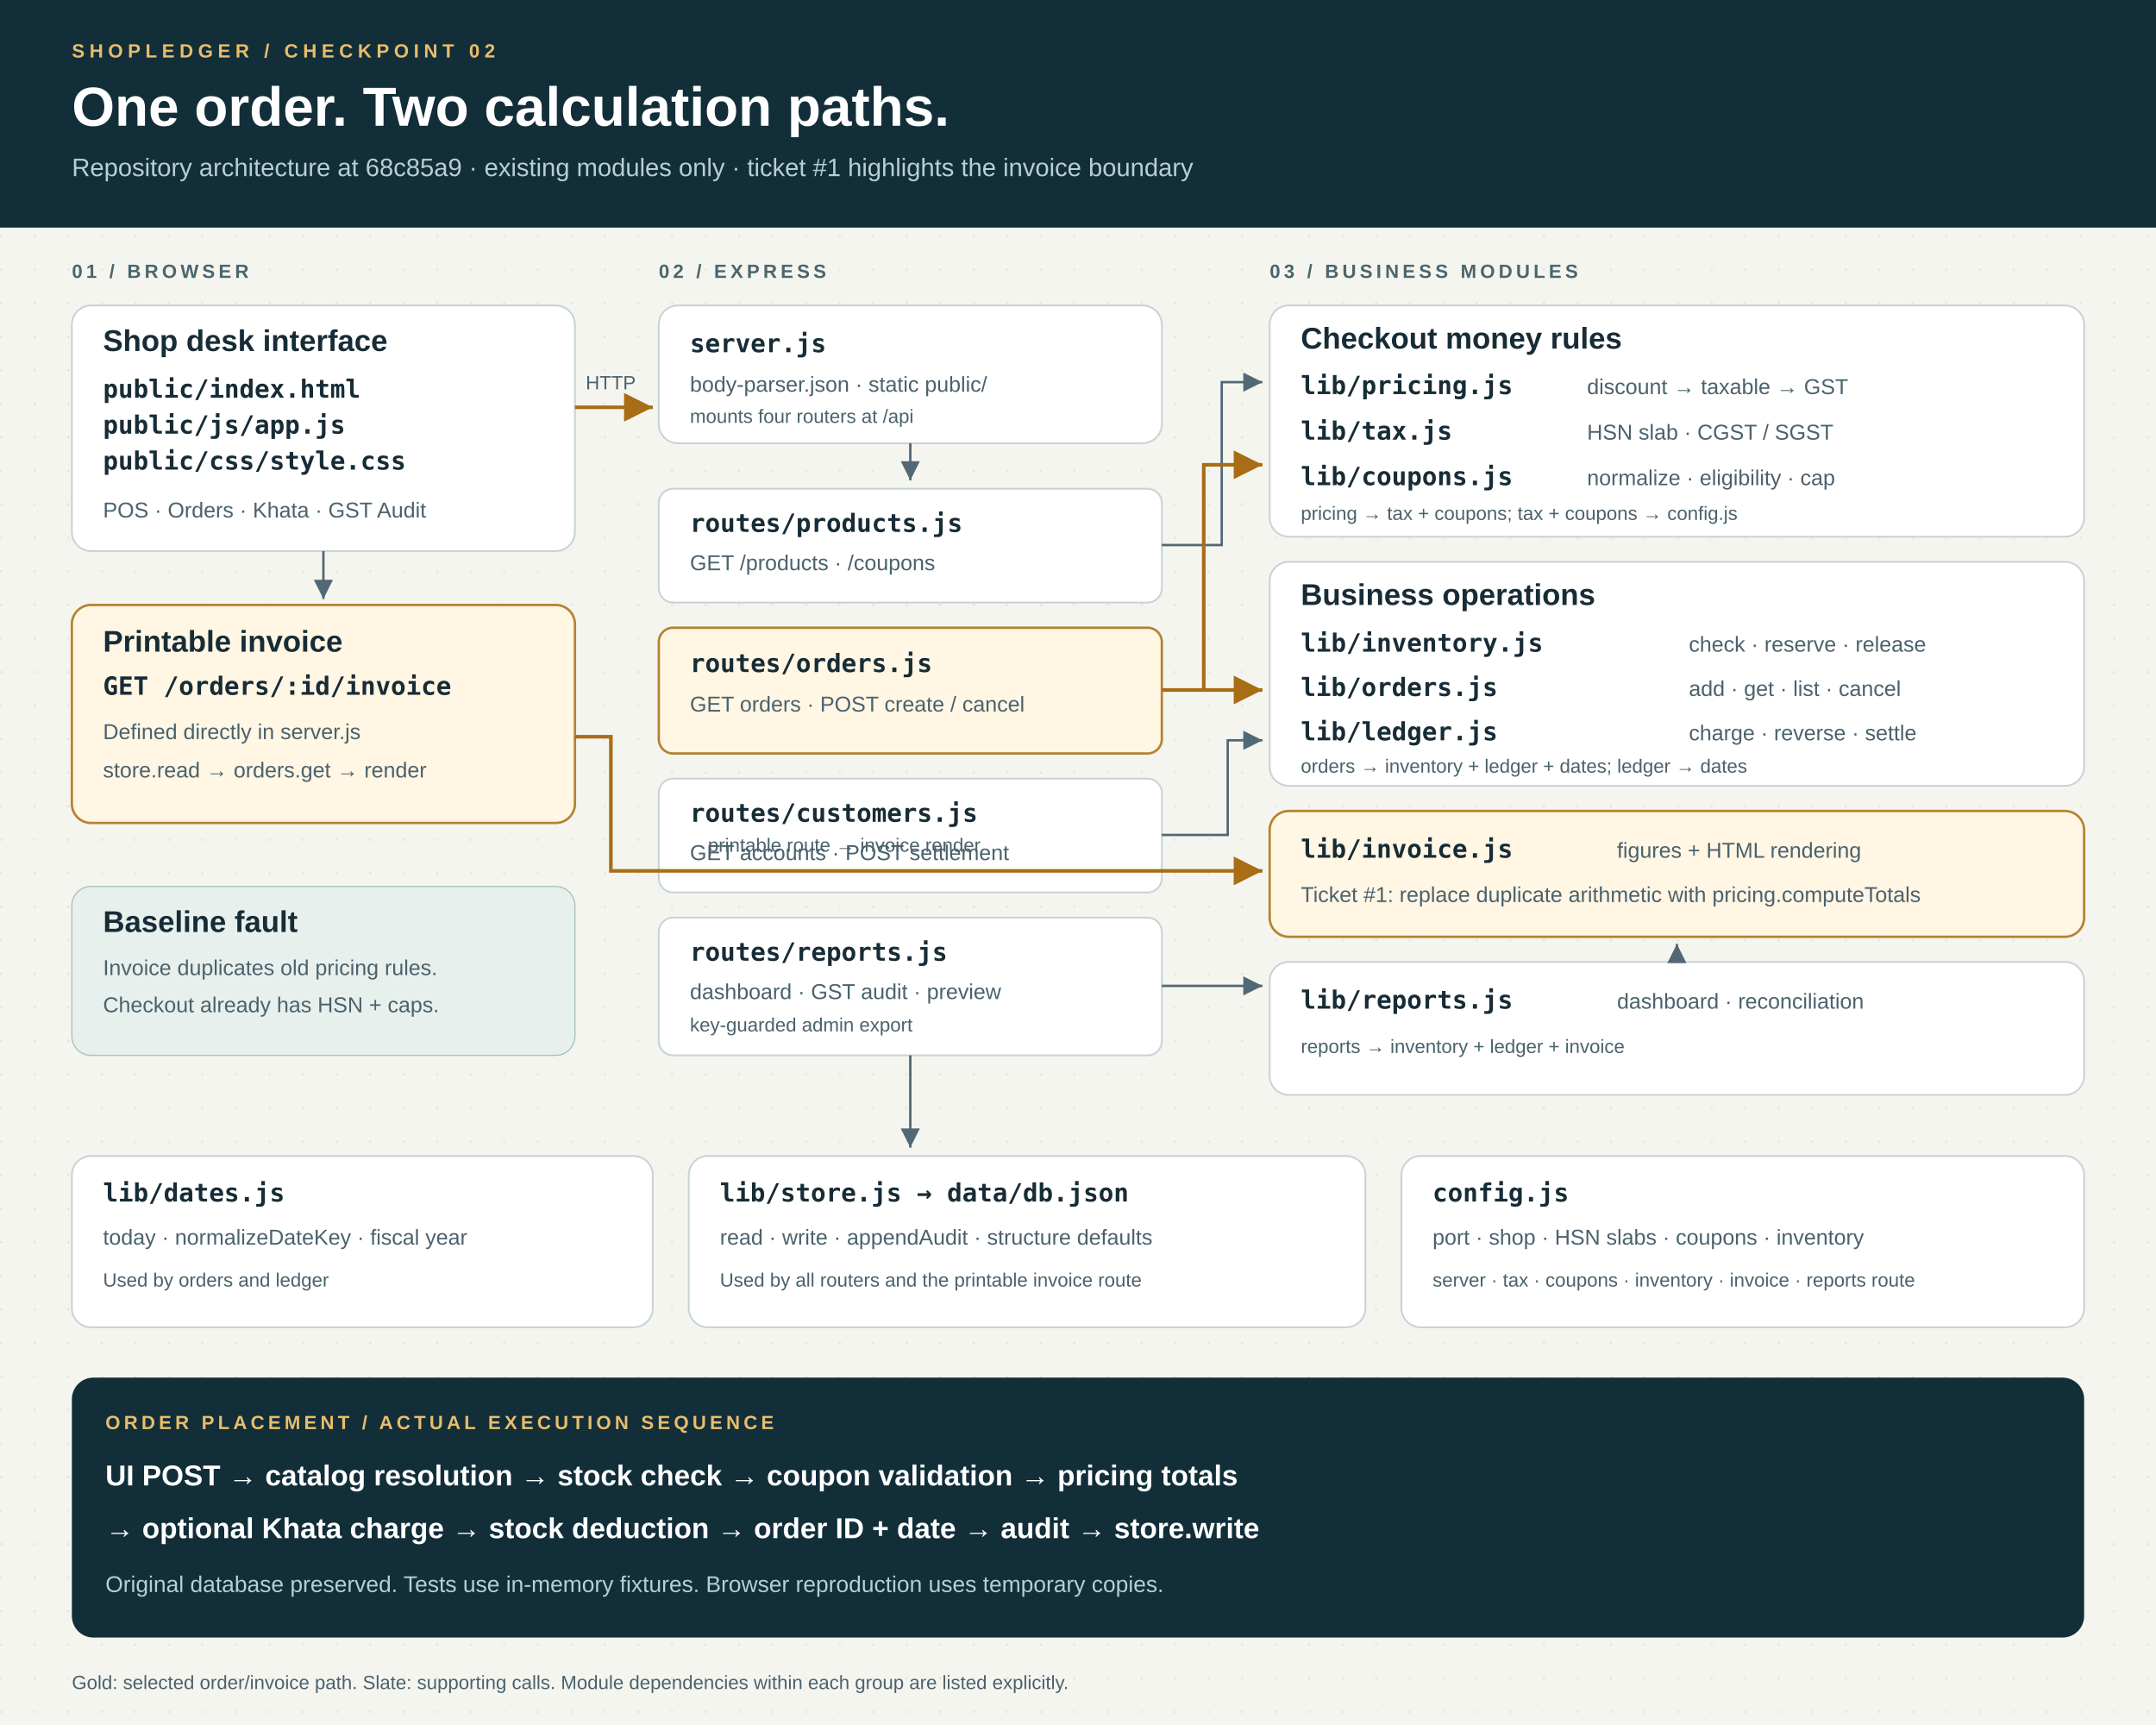
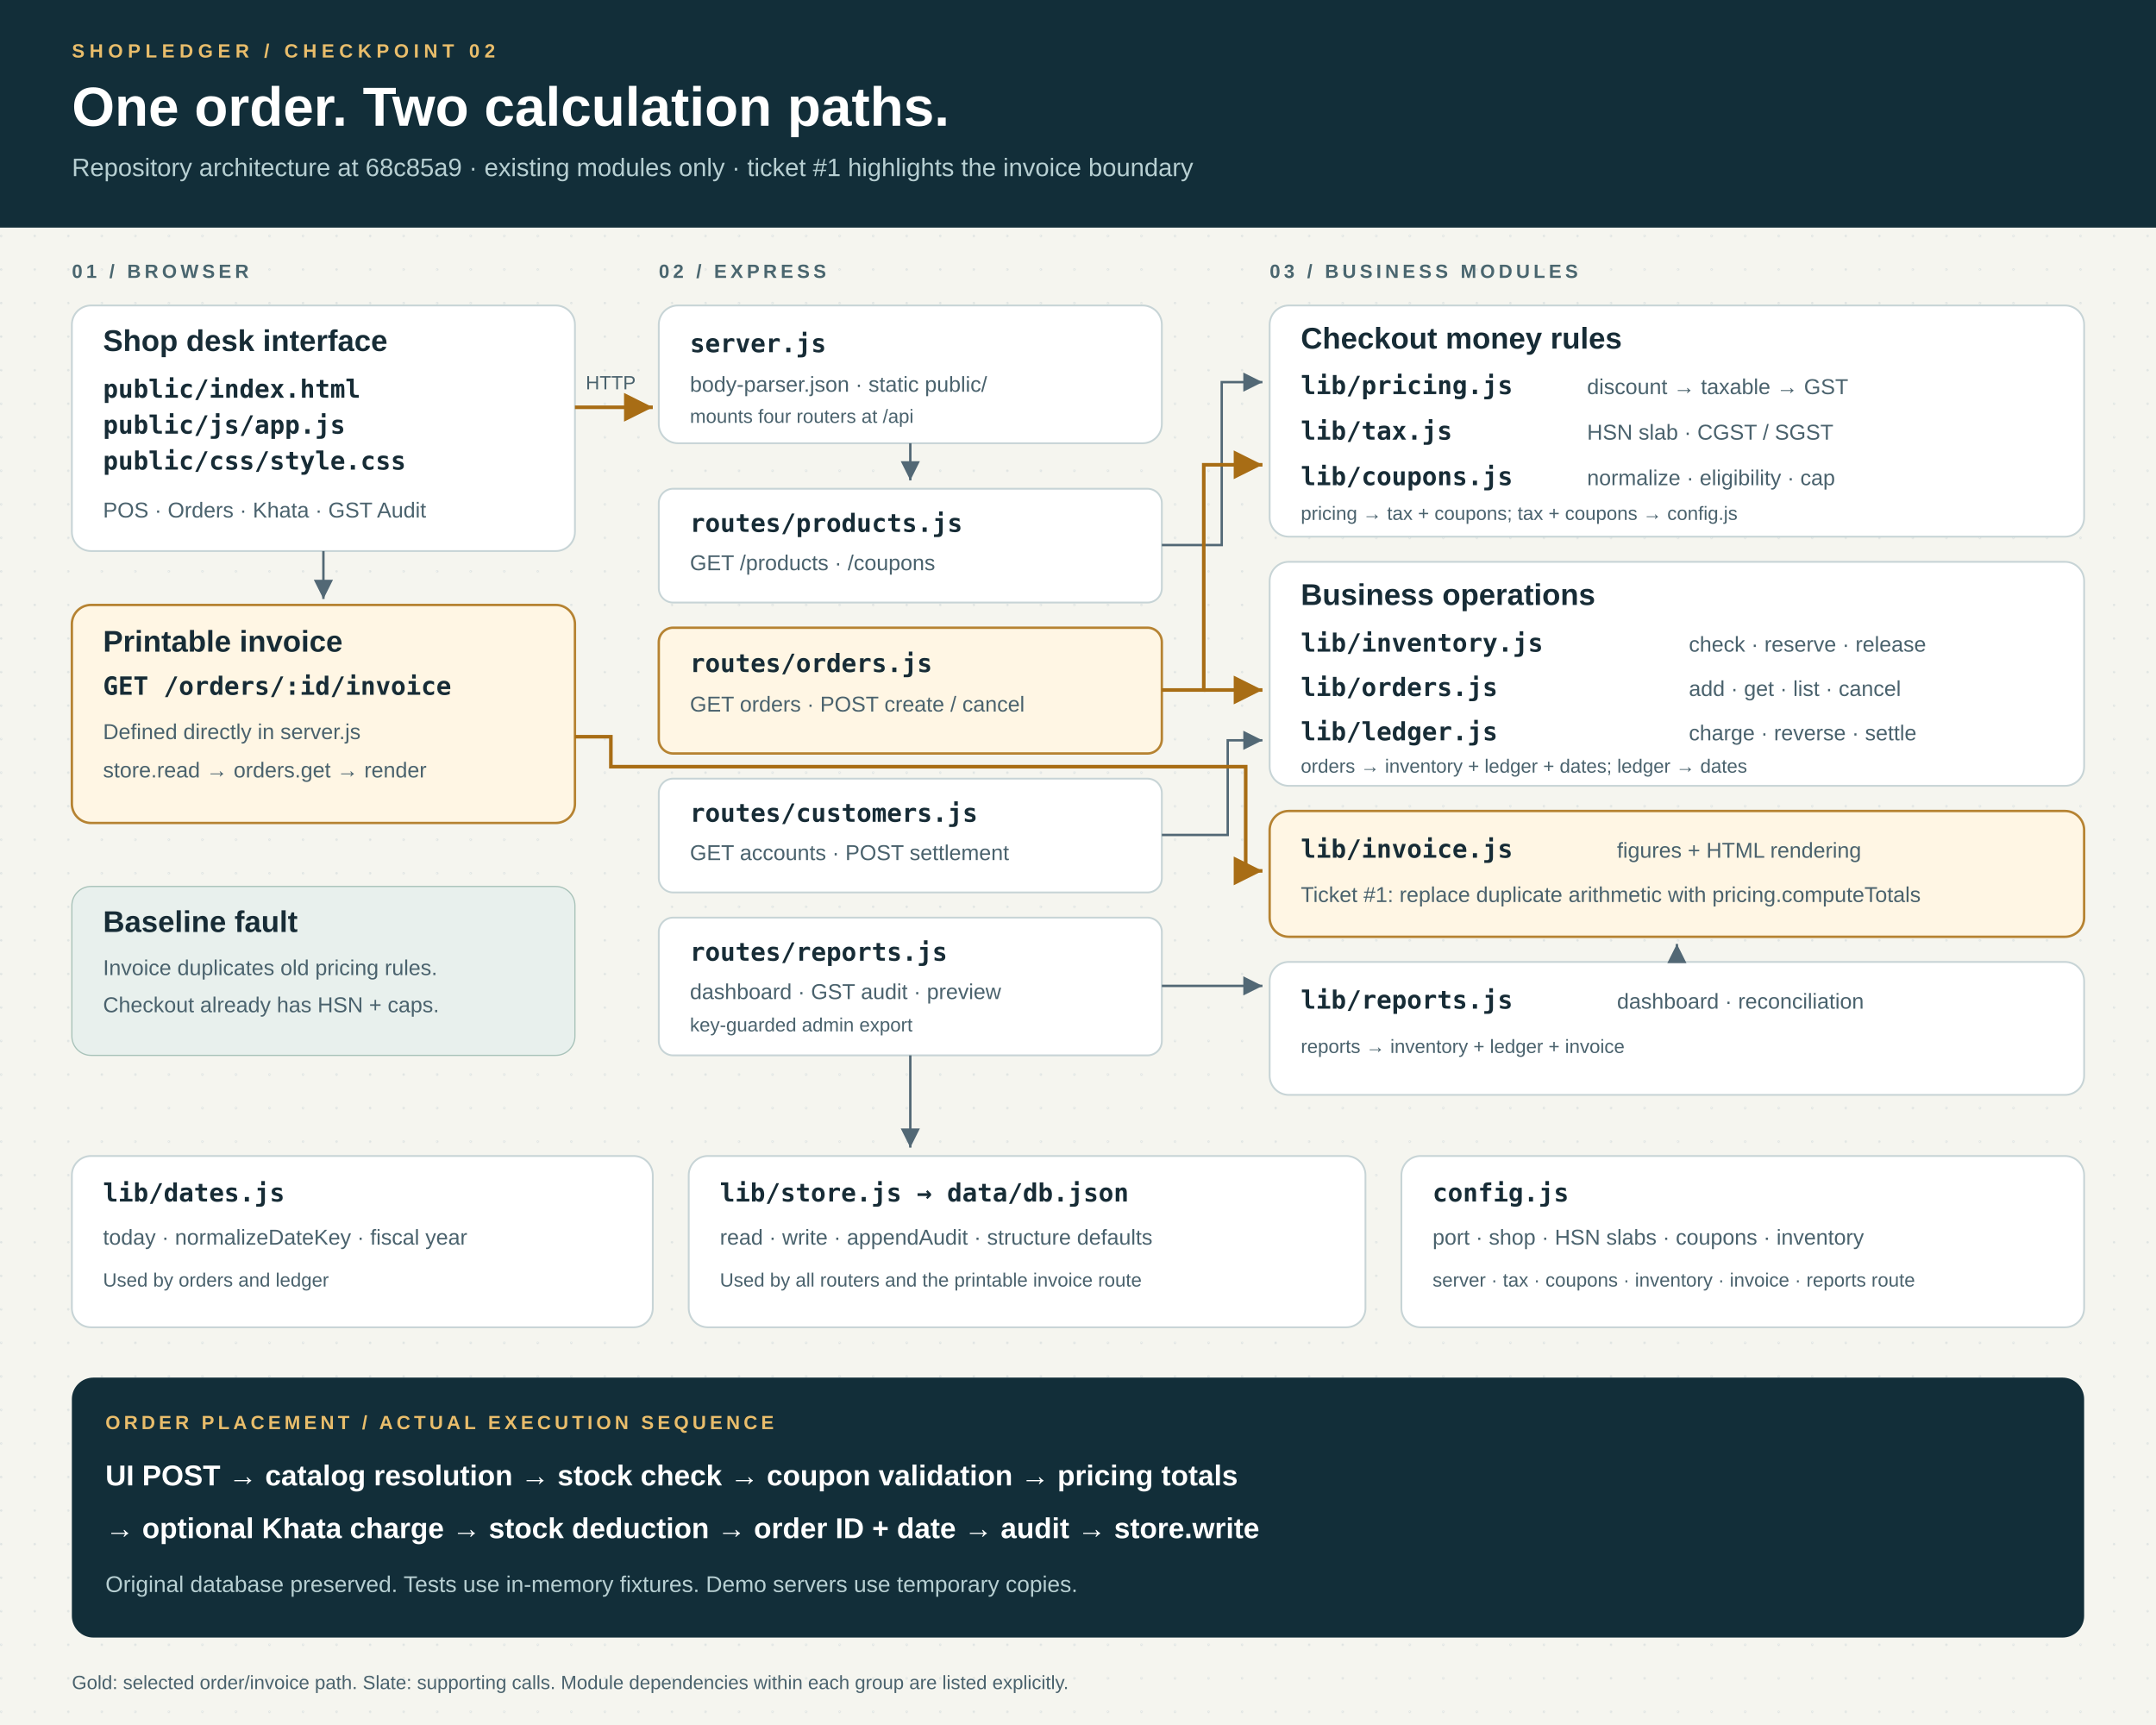
<svg xmlns="http://www.w3.org/2000/svg" width="1800" height="1440" viewBox="0 0 1800 1440" role="img" aria-labelledby="title desc">
  <defs>
    <pattern id="grid" width="28" height="28" patternUnits="userSpaceOnUse">
      <circle cx="1" cy="1" r="1" fill="#dfe4e2" />
    </pattern>
    <marker id="arrow" markerWidth="9" markerHeight="9" refX="8" refY="4" orient="auto">
      <path d="M0 0 8 4 0 8Z" fill="#526875" />
    </marker>
    <marker id="gold" markerWidth="9" markerHeight="9" refX="8" refY="4" orient="auto">
      <path d="M0 0 8 4 0 8Z" fill="#a86d15" />
    </marker>
    <style>text{font-family:'Segoe UI',Arial,sans-serif;fill:#172c36}.eyebrow{font-size:16px;letter-spacing:3px;fill:#4a666f;font-weight:700}.heading{font-size:25px;font-weight:700}.file{font-size:21px;font-family:Consolas,monospace;font-weight:700}.body{font-size:18px;fill:#4a626d}.small{font-size:16px;fill:#4a626d}.box{fill:white;stroke:#c7d4d6;stroke-width:1.5}.edge{fill:none;stroke:#526875;stroke-width:2;marker-end:url(#arrow)}.order{fill:none;stroke:#a86d15;stroke-width:3;marker-end:url(#gold)}</style>
  </defs>
  <rect width="1800" height="1440" fill="#f5f5ef" />
  <rect width="1800" height="1440" fill="url(#grid)" />
  <rect width="1800" height="190" fill="#122e39" />
  <text x="60" y="48" style="fill:#e9bd6b;font-size:16px;letter-spacing:4px;font-weight:700">SHOPLEDGER / CHECKPOINT 02</text>
  <text x="60" y="105" style="fill:white;font-size:46px;font-weight:700">One order. Two calculation paths.</text>
  <text x="60" y="147" style="fill:#b7cfd2;font-size:21px">Repository architecture at 68c85a9 · existing modules only · ticket #1 highlights the invoice boundary</text>
  <text x="60" y="232" class="eyebrow">01 / BROWSER</text>
  <text x="550" y="232" class="eyebrow">02 / EXPRESS</text>
  <text x="1060" y="232" class="eyebrow">03 / BUSINESS MODULES</text>
  <rect x="60" y="255" width="420" height="205" rx="16" class="box" />
  <text x="86" y="293" class="heading">Shop desk interface</text>
  <text x="86" y="332" class="file">public/index.html</text>
  <text x="86" y="362" class="file">public/js/app.js</text>
  <text x="86" y="392" class="file">public/css/style.css</text>
  <text x="86" y="432" class="body">POS · Orders · Khata · GST Audit</text>
  <path d="M480 340H545" class="order" />
  <text x="489" y="325" class="small">HTTP</text>
  <rect x="550" y="255" width="420" height="115" rx="16" class="box" />
  <text x="576" y="294" class="file">server.js</text>
  <text x="576" y="327" class="body">body-parser.json · static public/</text>
  <text x="576" y="353" class="small">mounts four routers at /api</text>
  <path d="M760 370V401" class="edge" />
  <rect x="550" y="408" width="420" height="95" rx="12" class="box" />
  <text x="576" y="444" class="file">routes/products.js</text>
  <text x="576" y="476" class="body">GET /products · /coupons</text>
  <rect x="550" y="524" width="420" height="105" rx="12" fill="#fff6e4" stroke="#b68332" stroke-width="2" />
  <text x="576" y="561" class="file">routes/orders.js</text>
  <text x="576" y="594" class="body">GET orders · POST create / cancel</text>
  <rect x="550" y="650" width="420" height="95" rx="12" class="box" />
  <text x="576" y="686" class="file">routes/customers.js</text>
  <text x="576" y="718" class="body">GET accounts · POST settlement</text>
  <rect x="550" y="766" width="420" height="115" rx="12" class="box" />
  <text x="576" y="802" class="file">routes/reports.js</text>
  <text x="576" y="834" class="body">dashboard · GST audit · preview</text>
  <text x="576" y="861" class="small">key-guarded admin export</text>
  <rect x="60" y="505" width="420" height="182" rx="16" fill="#fff6e4" stroke="#b68332" stroke-width="2" />
  <text x="86" y="544" class="heading">Printable invoice</text>
  <text x="86" y="580" class="file">GET /orders/:id/invoice</text>
  <text x="86" y="617" class="body">Defined directly in server.js</text>
  <text x="86" y="649" class="body">store.read → orders.get → render</text>
  <path d="M270 460V500" class="edge" />
  <rect x="60" y="740" width="420" height="141" rx="16" fill="#e8f0ed" stroke="#a8c2b9" />
  <text x="86" y="778" class="heading">Baseline fault</text>
  <text x="86" y="814" class="body">Invoice duplicates old pricing rules.</text>
  <text x="86" y="845" class="body">Checkout already has HSN + caps.</text>
  <rect x="1060" y="255" width="680" height="193" rx="16" class="box" />
  <text x="1086" y="291" class="heading">Checkout money rules</text>
  <text x="1086" y="329" class="file">lib/pricing.js</text>
  <text x="1325" y="329" class="body">discount → taxable → GST</text>
  <text x="1086" y="367" class="file">lib/tax.js</text>
  <text x="1325" y="367" class="body">HSN slab · CGST / SGST</text>
  <text x="1086" y="405" class="file">lib/coupons.js</text>
  <text x="1325" y="405" class="body">normalize · eligibility · cap</text>
  <text x="1086" y="434" class="small">pricing → tax + coupons; tax + coupons → config.js</text>
  <rect x="1060" y="469" width="680" height="187" rx="16" class="box" />
  <text x="1086" y="505" class="heading">Business operations</text>
  <text x="1086" y="544" class="file">lib/inventory.js</text>
  <text x="1410" y="544" class="body">check · reserve · release</text>
  <text x="1086" y="581" class="file">lib/orders.js</text>
  <text x="1410" y="581" class="body">add · get · list · cancel</text>
  <text x="1086" y="618" class="file">lib/ledger.js</text>
  <text x="1410" y="618" class="body">charge · reverse · settle</text>
  <text x="1086" y="645" class="small">orders → inventory + ledger + dates; ledger → dates</text>
  <rect x="1060" y="677" width="680" height="105" rx="16" fill="#fff6e4" stroke="#b68332" stroke-width="2" />
  <text x="1086" y="716" class="file">lib/invoice.js</text>
  <text x="1350" y="716" class="body">figures + HTML rendering</text>
  <text x="1086" y="753" class="body">Ticket #1: replace duplicate arithmetic with pricing.computeTotals</text>
  <rect x="1060" y="803" width="680" height="111" rx="16" class="box" />
  <text x="1086" y="842" class="file">lib/reports.js</text>
  <text x="1350" y="842" class="body">dashboard · reconciliation</text>
  <text x="1086" y="879" class="small">reports → inventory + ledger + invoice</text>
  <path d="M970 455H1020V319H1054" class="edge" />
  <path d="M970 576H1005V388H1054" class="order" />
  <path d="M1005 576H1054" class="order" />
  <path d="M970 697H1025V618H1054" class="edge" />
  <path d="M970 823H1054" class="edge" />
-   <path d="M480 615H510V727H1054" class="order" />
-   <text x="591" y="711" class="small">printable route → invoice.render</text>
+   <path d="M480 615H510V640H1040V727H1054" class="order" />
  <path d="M1400 803V788" class="edge" />
  <rect x="60" y="965" width="485" height="143" rx="16" class="box" />
  <text x="86" y="1003" class="file">lib/dates.js</text>
  <text x="86" y="1039" class="body">today · normalizeDateKey · fiscal year</text>
  <text x="86" y="1074" class="small">Used by orders and ledger</text>
  <rect x="575" y="965" width="565" height="143" rx="16" class="box" />
  <text x="601" y="1003" class="file">lib/store.js → data/db.json</text>
  <text x="601" y="1039" class="body">read · write · appendAudit · structure defaults</text>
  <text x="601" y="1074" class="small">Used by all routers and the printable invoice route</text>
  <rect x="1170" y="965" width="570" height="143" rx="16" class="box" />
  <text x="1196" y="1003" class="file">config.js</text>
  <text x="1196" y="1039" class="body">port · shop · HSN slabs · coupons · inventory</text>
  <text x="1196" y="1074" class="small">server · tax · coupons · inventory · invoice · reports route</text>
  <path d="M760 881V958" class="edge" />
  <rect x="60" y="1150" width="1680" height="217" rx="18" fill="#122e39" />
  <text x="88" y="1193" style="fill:#e9bd6b;font-size:16px;letter-spacing:3px;font-weight:700">ORDER PLACEMENT / ACTUAL EXECUTION SEQUENCE</text>
  <text x="88" y="1240" style="fill:white;font-size:24px;font-weight:600">UI POST → catalog resolution → stock check → coupon validation → pricing totals</text>
  <text x="88" y="1284" style="fill:white;font-size:24px;font-weight:600">→ optional Khata charge → stock deduction → order ID + date → audit → store.write</text>
-   <text x="88" y="1329" style="fill:#b7cfd2;font-size:19px">Original database preserved. Tests use in-memory fixtures. Browser reproduction uses temporary copies.</text>
+   <text x="88" y="1329" style="fill:#b7cfd2;font-size:19px">Original database preserved. Tests use in-memory fixtures. Demo servers use temporary copies.</text>
  <text x="60" y="1410" class="small">Gold: selected order/invoice path. Slate: supporting calls. Module dependencies within each group are listed explicitly.</text>
</svg>
